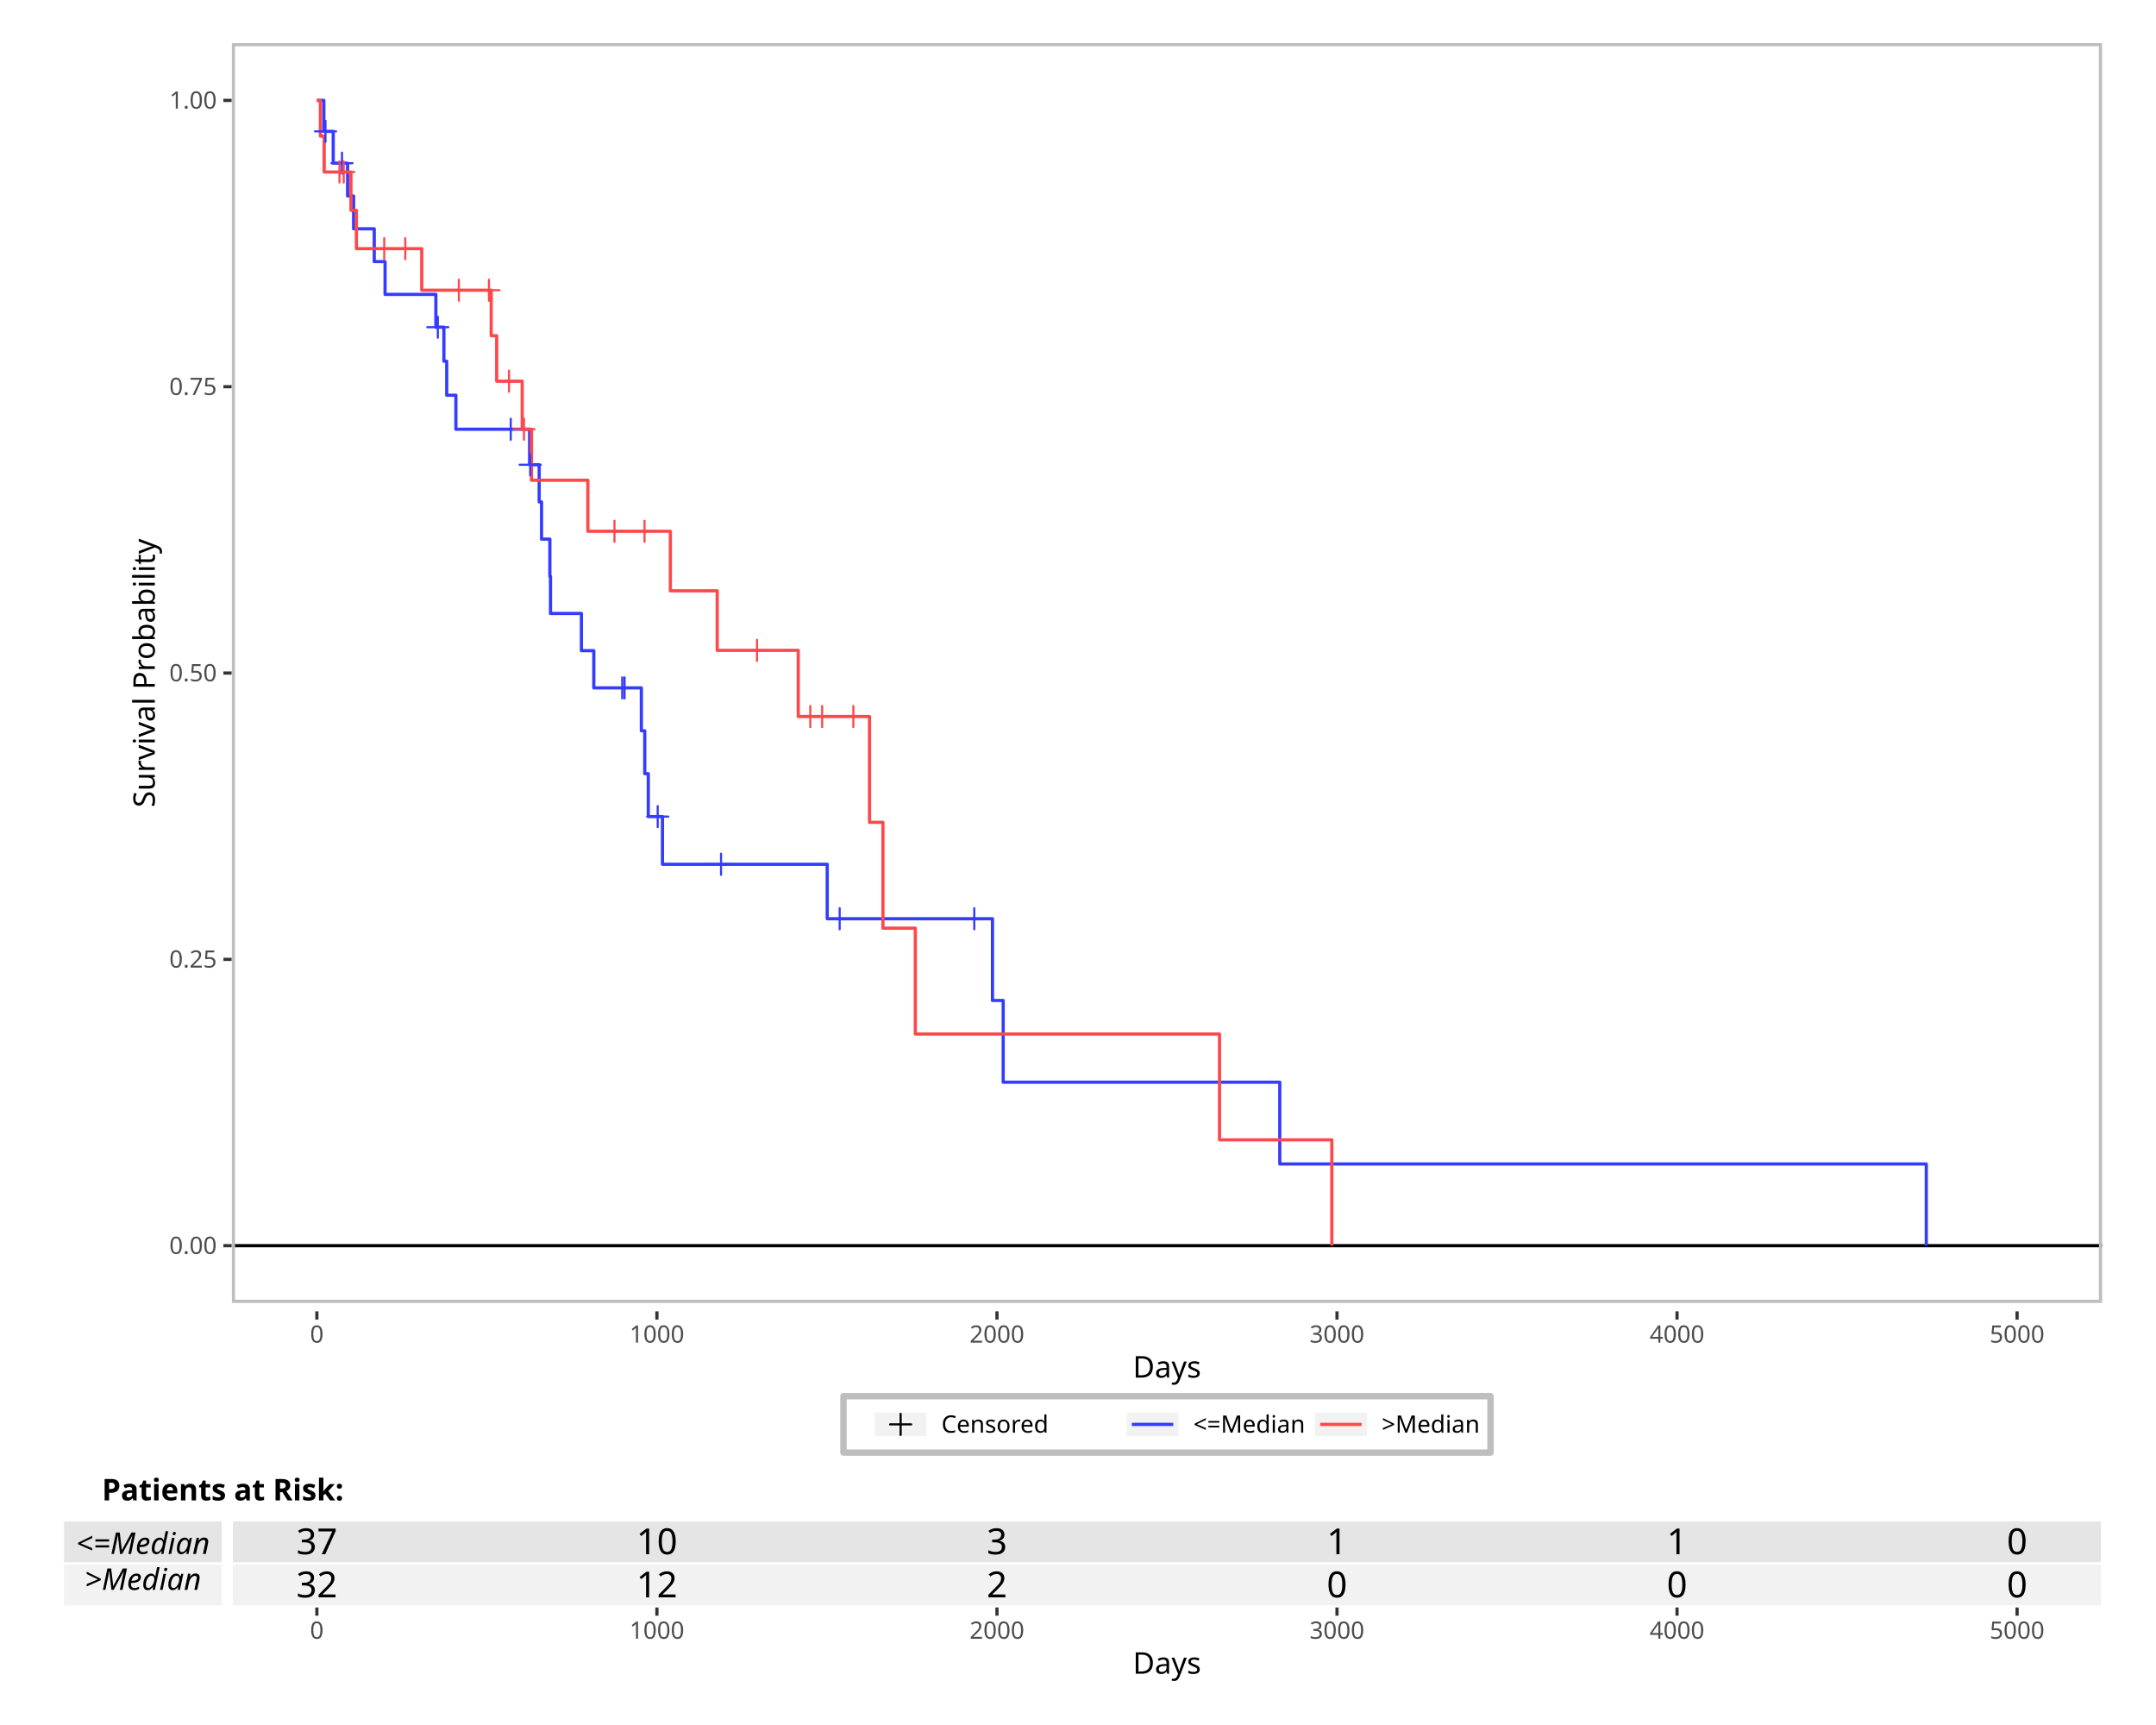
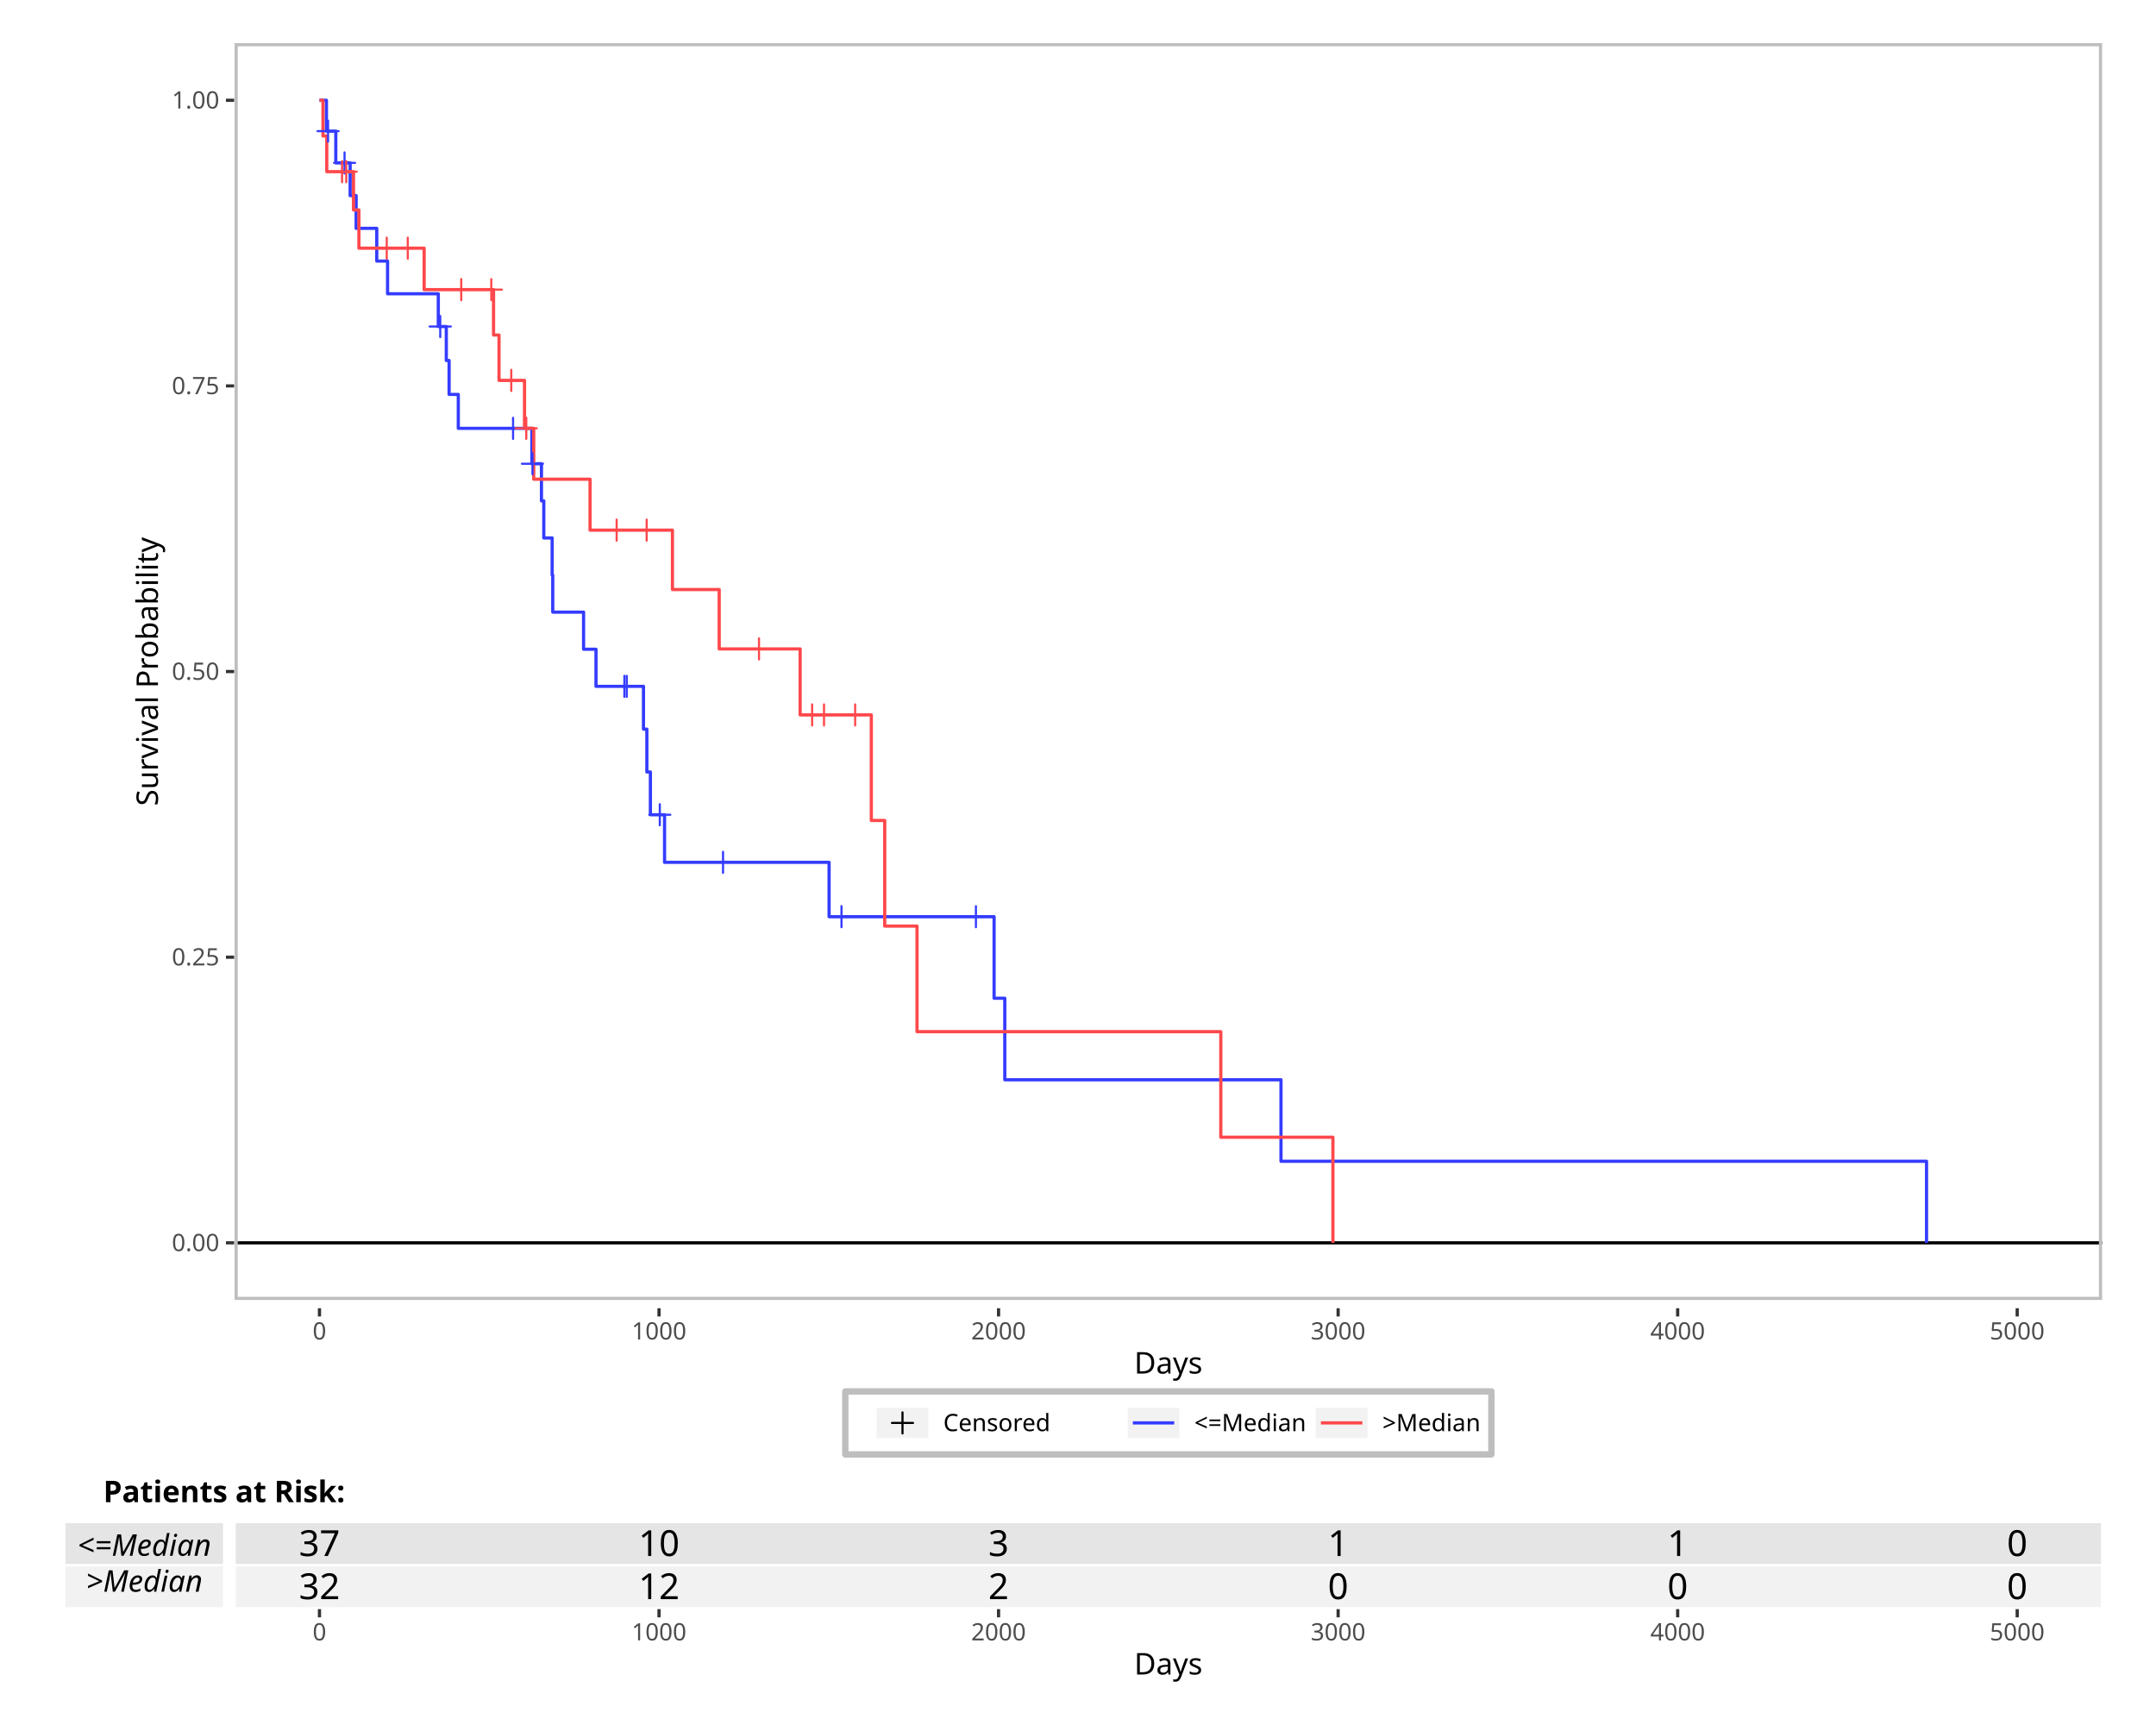
<svg xmlns="http://www.w3.org/2000/svg" class="svglite" data-engine-version="2.0" width="720.00pt" height="576.00pt" viewBox="0 0 720.00 576.00">
  <defs>
    <style type="text/css">
    .svglite line, .svglite polyline, .svglite polygon, .svglite path, .svglite rect, .svglite circle {
      fill: none;
      stroke: #000000;
      stroke-linecap: round;
      stroke-linejoin: round;
      stroke-miterlimit: 10.00;
    }
  </style>
  </defs>
  <rect width="100%" height="100%" style="stroke: none; fill: #FFFFFF;" />
  <defs>
    <clipPath id="cpMC4wMHw3MjAuMDB8MC4wMHw1NzYuMDA=">
      <rect x="0.00" y="0.00" width="720.00" height="576.00" />
    </clipPath>
  </defs>
  <g clip-path="url(#cpMC4wMHw3MjAuMDB8MC4wMHw1NzYuMDA=)">
</g>
  <defs>
-     <clipPath id="cpNzcuNDN8NzAyLjAwfDE0LjQwfDQzNS4wNw==">
-       <rect x="77.43" y="14.40" width="624.57" height="420.67" />
+     <clipPath id="cpNzguMzR8NzAyLjAwfDE0LjQwfDQzNC4wOA==">
+       <rect x="78.34" y="14.40" width="623.66" height="419.68" />
    </clipPath>
  </defs>
-   <g clip-path="url(#cpNzcuNDN8NzAyLjAwfDE0LjQwfDQzNS4wNw==)">
-     <polyline points="105.82,435.07 105.82,14.40 " style="stroke-width: 4.27; stroke: #FFFFFF; stroke-linecap: butt;" />
-     <polyline points="219.38,435.07 219.38,14.40 " style="stroke-width: 4.27; stroke: #FFFFFF; stroke-linecap: butt;" />
-     <polyline points="332.94,435.07 332.94,14.40 " style="stroke-width: 4.27; stroke: #FFFFFF; stroke-linecap: butt;" />
-     <polyline points="446.49,435.07 446.49,14.40 " style="stroke-width: 4.27; stroke: #FFFFFF; stroke-linecap: butt;" />
-     <polyline points="560.05,435.07 560.05,14.40 " style="stroke-width: 4.27; stroke: #FFFFFF; stroke-linecap: butt;" />
-     <polyline points="673.61,435.07 673.61,14.40 " style="stroke-width: 4.27; stroke: #FFFFFF; stroke-linecap: butt;" />
-     <line x1="77.43" y1="415.95" x2="702.00" y2="415.95" style="stroke-width: 1.07; stroke-linecap: butt;" />
-     <polyline points="105.82,33.52 108.15,33.52 108.15,43.86 108.70,43.86 108.70,43.86 111.28,43.86 111.28,54.49 114.21,54.49 114.21,54.49 116.08,54.49 116.08,65.44 118.09,65.44 118.09,76.39 124.98,76.39 124.98,87.35 128.59,87.35 128.59,98.30 145.56,98.30 145.56,109.25 146.21,109.25 146.21,109.25 148.24,109.25 148.24,120.61 149.18,120.61 149.18,131.97 152.25,131.97 152.25,143.33 170.57,143.33 170.57,143.33 176.86,143.33 176.86,155.18 177.06,155.18 177.06,155.18 180.06,155.18 180.06,167.60 180.85,167.60 180.85,180.02 183.63,180.02 183.63,192.44 183.84,192.44 183.84,204.85 194.16,204.85 194.16,217.27 198.30,217.27 198.30,229.69 207.79,229.69 207.79,229.69 208.58,229.69 208.58,229.69 214.18,229.69 214.18,244.02 215.32,244.02 215.32,258.34 216.50,258.34 216.50,272.67 219.64,272.67 219.64,272.67 221.23,272.67 221.23,288.59 240.79,288.59 240.79,288.59 276.25,288.59 276.25,306.78 280.41,306.78 280.41,306.78 325.36,306.78 325.36,306.78 331.44,306.78 331.44,334.07 335.02,334.07 335.02,361.37 427.39,361.37 427.39,388.66 643.29,388.66 643.29,415.95 " style="stroke-width: 1.07; stroke: #343CFF; stroke-linecap: butt;" />
-     <polyline points="105.82,33.52 107.00,33.52 107.00,45.47 108.26,45.47 108.26,57.42 113.38,57.42 113.38,57.42 114.78,57.42 114.78,57.42 117.20,57.42 117.20,70.23 119.02,70.23 119.02,83.03 128.32,83.03 128.32,83.03 135.35,83.03 135.35,83.03 140.84,83.03 140.84,96.90 153.23,96.90 153.23,96.90 163.29,96.90 163.29,96.90 164.04,96.90 164.04,112.10 165.87,112.10 165.87,127.29 169.97,127.29 169.97,127.29 174.39,127.29 174.39,143.32 174.98,143.32 174.98,143.32 177.48,143.32 177.48,160.36 196.32,160.36 196.32,177.40 205.21,177.40 205.21,177.40 215.24,177.40 215.24,177.40 223.87,177.40 223.87,197.28 239.51,197.28 239.51,217.16 252.81,217.16 252.81,217.16 266.58,217.16 266.58,239.25 270.60,239.25 270.60,239.25 274.56,239.25 274.56,239.25 284.98,239.25 284.98,239.25 290.38,239.25 290.38,274.59 294.86,274.59 294.86,309.93 305.67,309.93 305.67,345.27 407.26,345.27 407.26,380.61 444.76,380.61 444.76,415.95 " style="stroke-width: 1.07; stroke: #FF484B; stroke-linecap: butt;" />
-     <line x1="105.18" y1="43.86" x2="112.22" y2="43.86" style="stroke-width: 0.71; stroke: #343CFF;" />
-     <line x1="108.70" y1="47.38" x2="108.70" y2="40.34" style="stroke-width: 0.71; stroke: #343CFF;" />
-     <line x1="110.69" y1="54.49" x2="117.73" y2="54.49" style="stroke-width: 0.71; stroke: #343CFF;" />
-     <line x1="114.21" y1="58.01" x2="114.21" y2="50.97" style="stroke-width: 0.71; stroke: #343CFF;" />
-     <line x1="142.69" y1="109.25" x2="149.73" y2="109.25" style="stroke-width: 0.71; stroke: #343CFF;" />
-     <line x1="146.21" y1="112.77" x2="146.21" y2="105.74" style="stroke-width: 0.71; stroke: #343CFF;" />
-     <line x1="167.05" y1="143.33" x2="174.09" y2="143.33" style="stroke-width: 0.71; stroke: #343CFF;" />
-     <line x1="170.57" y1="146.85" x2="170.57" y2="139.81" style="stroke-width: 0.71; stroke: #343CFF;" />
-     <line x1="173.54" y1="155.18" x2="180.58" y2="155.18" style="stroke-width: 0.71; stroke: #343CFF;" />
-     <line x1="177.06" y1="158.70" x2="177.06" y2="151.67" style="stroke-width: 0.71; stroke: #343CFF;" />
-     <line x1="204.27" y1="229.69" x2="211.31" y2="229.69" style="stroke-width: 0.71; stroke: #343CFF;" />
-     <line x1="207.79" y1="233.21" x2="207.79" y2="226.17" style="stroke-width: 0.71; stroke: #343CFF;" />
-     <line x1="205.06" y1="229.69" x2="212.10" y2="229.69" style="stroke-width: 0.71; stroke: #343CFF;" />
-     <line x1="208.58" y1="233.21" x2="208.58" y2="226.17" style="stroke-width: 0.71; stroke: #343CFF;" />
-     <line x1="216.12" y1="272.67" x2="223.16" y2="272.67" style="stroke-width: 0.71; stroke: #343CFF;" />
-     <line x1="219.64" y1="276.19" x2="219.64" y2="269.15" style="stroke-width: 0.71; stroke: #343CFF;" />
-     <line x1="237.27" y1="288.59" x2="244.31" y2="288.59" style="stroke-width: 0.71; stroke: #343CFF;" />
-     <line x1="240.79" y1="292.11" x2="240.79" y2="285.07" style="stroke-width: 0.71; stroke: #343CFF;" />
-     <line x1="276.89" y1="306.78" x2="283.93" y2="306.78" style="stroke-width: 0.71; stroke: #343CFF;" />
-     <line x1="280.41" y1="310.30" x2="280.41" y2="303.26" style="stroke-width: 0.71; stroke: #343CFF;" />
-     <line x1="321.84" y1="306.78" x2="328.88" y2="306.78" style="stroke-width: 0.71; stroke: #343CFF;" />
-     <line x1="325.36" y1="310.30" x2="325.36" y2="303.26" style="stroke-width: 0.71; stroke: #343CFF;" />
-     <line x1="109.86" y1="57.42" x2="116.90" y2="57.42" style="stroke-width: 0.71; stroke: #FF484B;" />
-     <line x1="113.38" y1="60.94" x2="113.38" y2="53.90" style="stroke-width: 0.71; stroke: #FF484B;" />
-     <line x1="111.26" y1="57.42" x2="118.30" y2="57.42" style="stroke-width: 0.71; stroke: #FF484B;" />
-     <line x1="114.78" y1="60.94" x2="114.78" y2="53.90" style="stroke-width: 0.71; stroke: #FF484B;" />
-     <line x1="124.80" y1="83.03" x2="131.84" y2="83.03" style="stroke-width: 0.71; stroke: #FF484B;" />
-     <line x1="128.32" y1="86.55" x2="128.32" y2="79.51" style="stroke-width: 0.71; stroke: #FF484B;" />
-     <line x1="131.84" y1="83.03" x2="138.87" y2="83.03" style="stroke-width: 0.71; stroke: #FF484B;" />
-     <line x1="135.35" y1="86.55" x2="135.35" y2="79.51" style="stroke-width: 0.71; stroke: #FF484B;" />
-     <line x1="149.71" y1="96.90" x2="156.75" y2="96.90" style="stroke-width: 0.71; stroke: #FF484B;" />
-     <line x1="153.23" y1="100.42" x2="153.23" y2="93.38" style="stroke-width: 0.71; stroke: #FF484B;" />
-     <line x1="159.77" y1="96.90" x2="166.81" y2="96.90" style="stroke-width: 0.71; stroke: #FF484B;" />
-     <line x1="163.29" y1="100.42" x2="163.29" y2="93.38" style="stroke-width: 0.71; stroke: #FF484B;" />
-     <line x1="166.45" y1="127.29" x2="173.49" y2="127.29" style="stroke-width: 0.71; stroke: #FF484B;" />
-     <line x1="169.97" y1="130.81" x2="169.97" y2="123.77" style="stroke-width: 0.71; stroke: #FF484B;" />
-     <line x1="171.46" y1="143.32" x2="178.50" y2="143.32" style="stroke-width: 0.71; stroke: #FF484B;" />
-     <line x1="174.98" y1="146.84" x2="174.98" y2="139.81" style="stroke-width: 0.71; stroke: #FF484B;" />
-     <line x1="201.69" y1="177.40" x2="208.73" y2="177.40" style="stroke-width: 0.71; stroke: #FF484B;" />
-     <line x1="205.21" y1="180.92" x2="205.21" y2="173.88" style="stroke-width: 0.71; stroke: #FF484B;" />
-     <line x1="211.72" y1="177.40" x2="218.76" y2="177.40" style="stroke-width: 0.71; stroke: #FF484B;" />
-     <line x1="215.24" y1="180.92" x2="215.24" y2="173.88" style="stroke-width: 0.71; stroke: #FF484B;" />
-     <line x1="249.30" y1="217.16" x2="256.33" y2="217.16" style="stroke-width: 0.71; stroke: #FF484B;" />
-     <line x1="252.81" y1="220.68" x2="252.81" y2="213.64" style="stroke-width: 0.71; stroke: #FF484B;" />
-     <line x1="267.08" y1="239.25" x2="274.11" y2="239.25" style="stroke-width: 0.71; stroke: #FF484B;" />
-     <line x1="270.60" y1="242.77" x2="270.60" y2="235.73" style="stroke-width: 0.71; stroke: #FF484B;" />
-     <line x1="271.04" y1="239.25" x2="278.08" y2="239.25" style="stroke-width: 0.71; stroke: #FF484B;" />
-     <line x1="274.56" y1="242.77" x2="274.56" y2="235.73" style="stroke-width: 0.71; stroke: #FF484B;" />
-     <line x1="281.46" y1="239.25" x2="288.50" y2="239.25" style="stroke-width: 0.71; stroke: #FF484B;" />
-     <line x1="284.98" y1="242.77" x2="284.98" y2="235.73" style="stroke-width: 0.71; stroke: #FF484B;" />
-     <rect x="77.43" y="14.40" width="624.57" height="420.67" style="stroke-width: 2.13; stroke: #BEBEBE;" />
+   <g clip-path="url(#cpNzguMzR8NzAyLjAwfDE0LjQwfDQzNC4wOA==)">
+     <polyline points="106.69,434.08 106.69,14.40 " style="stroke-width: 4.27; stroke: #FFFFFF; stroke-linecap: butt;" />
+     <polyline points="220.08,434.08 220.08,14.40 " style="stroke-width: 4.27; stroke: #FFFFFF; stroke-linecap: butt;" />
+     <polyline points="333.47,434.08 333.47,14.40 " style="stroke-width: 4.27; stroke: #FFFFFF; stroke-linecap: butt;" />
+     <polyline points="446.87,434.08 446.87,14.40 " style="stroke-width: 4.27; stroke: #FFFFFF; stroke-linecap: butt;" />
+     <polyline points="560.26,434.08 560.26,14.40 " style="stroke-width: 4.27; stroke: #FFFFFF; stroke-linecap: butt;" />
+     <polyline points="673.65,434.08 673.65,14.40 " style="stroke-width: 4.27; stroke: #FFFFFF; stroke-linecap: butt;" />
+     <line x1="78.34" y1="415.00" x2="702.00" y2="415.00" style="stroke-width: 1.07; stroke-linecap: butt;" />
+     <polyline points="106.69,33.48 109.01,33.48 109.01,43.79 109.56,43.79 109.56,43.79 112.14,43.79 112.14,54.39 115.06,54.39 115.06,54.39 116.93,54.39 116.93,65.32 118.93,65.32 118.93,76.25 125.82,76.25 125.82,87.18 129.43,87.18 129.43,98.10 146.37,98.10 146.37,109.03 147.02,109.03 147.02,109.03 149.04,109.03 149.04,120.36 149.98,120.36 149.98,131.70 153.05,131.70 153.05,143.03 171.34,143.03 171.34,143.03 177.62,143.03 177.62,154.85 177.82,154.85 177.82,154.85 180.82,154.85 180.82,167.24 181.60,167.24 181.60,179.63 184.39,179.63 184.39,192.02 184.59,192.02 184.59,204.40 194.89,204.40 194.89,216.79 199.03,216.79 199.03,229.18 208.51,229.18 208.51,229.18 209.30,229.18 209.30,229.18 214.89,229.18 214.89,243.47 216.02,243.47 216.02,257.77 217.20,257.77 217.20,272.06 220.34,272.06 220.34,272.06 221.93,272.06 221.93,287.94 241.46,287.94 241.46,287.94 276.87,287.94 276.87,306.10 281.02,306.10 281.02,306.10 325.91,306.10 325.91,306.10 331.98,306.10 331.98,333.32 335.55,333.32 335.55,360.55 427.79,360.55 427.79,387.77 643.37,387.77 643.37,415.00 " style="stroke-width: 1.07; stroke: #343CFF; stroke-linecap: butt;" />
+     <polyline points="106.69,33.48 107.86,33.48 107.86,45.40 109.13,45.40 109.13,57.32 114.23,57.32 114.23,57.32 115.63,57.32 115.63,57.32 118.05,57.32 118.05,70.10 119.86,70.10 119.86,82.87 129.15,82.87 129.15,82.87 136.18,82.87 136.18,82.87 141.65,82.87 141.65,96.71 154.03,96.71 154.03,96.71 164.07,96.71 164.07,96.71 164.82,96.71 164.82,111.87 166.65,111.87 166.65,127.02 170.74,127.02 170.74,127.02 175.16,127.02 175.16,143.02 175.75,143.02 175.75,143.02 178.24,143.02 178.24,160.02 197.05,160.02 197.05,177.02 205.93,177.02 205.93,177.02 215.95,177.02 215.95,177.02 224.56,177.02 224.56,196.85 240.18,196.85 240.18,216.68 253.47,216.68 253.47,216.68 267.21,216.68 267.21,238.72 271.22,238.72 271.22,238.72 275.18,238.72 275.18,238.72 285.58,238.72 285.58,238.72 290.98,238.72 290.98,273.97 295.45,273.97 295.45,309.23 306.24,309.23 306.24,344.49 407.69,344.49 407.69,379.74 445.13,379.74 445.13,415.00 " style="stroke-width: 1.07; stroke: #FF484B; stroke-linecap: butt;" />
+     <line x1="106.04" y1="43.79" x2="113.08" y2="43.79" style="stroke-width: 0.71; stroke: #343CFF;" />
+     <line x1="109.56" y1="47.31" x2="109.56" y2="40.27" style="stroke-width: 0.71; stroke: #343CFF;" />
+     <line x1="111.55" y1="54.39" x2="118.58" y2="54.39" style="stroke-width: 0.71; stroke: #343CFF;" />
+     <line x1="115.06" y1="57.91" x2="115.06" y2="50.87" style="stroke-width: 0.71; stroke: #343CFF;" />
+     <line x1="143.50" y1="109.03" x2="150.54" y2="109.03" style="stroke-width: 0.71; stroke: #343CFF;" />
+     <line x1="147.02" y1="112.55" x2="147.02" y2="105.51" style="stroke-width: 0.71; stroke: #343CFF;" />
+     <line x1="167.82" y1="143.03" x2="174.86" y2="143.03" style="stroke-width: 0.71; stroke: #343CFF;" />
+     <line x1="171.34" y1="146.55" x2="171.34" y2="139.51" style="stroke-width: 0.71; stroke: #343CFF;" />
+     <line x1="174.30" y1="154.85" x2="181.34" y2="154.85" style="stroke-width: 0.71; stroke: #343CFF;" />
+     <line x1="177.82" y1="158.37" x2="177.82" y2="151.33" style="stroke-width: 0.71; stroke: #343CFF;" />
+     <line x1="204.99" y1="229.18" x2="212.02" y2="229.18" style="stroke-width: 0.71; stroke: #343CFF;" />
+     <line x1="208.51" y1="232.70" x2="208.51" y2="225.66" style="stroke-width: 0.71; stroke: #343CFF;" />
+     <line x1="205.78" y1="229.18" x2="212.81" y2="229.18" style="stroke-width: 0.71; stroke: #343CFF;" />
+     <line x1="209.30" y1="232.70" x2="209.30" y2="225.66" style="stroke-width: 0.71; stroke: #343CFF;" />
+     <line x1="216.82" y1="272.06" x2="223.86" y2="272.06" style="stroke-width: 0.71; stroke: #343CFF;" />
+     <line x1="220.34" y1="275.58" x2="220.34" y2="268.54" style="stroke-width: 0.71; stroke: #343CFF;" />
+     <line x1="237.94" y1="287.94" x2="244.98" y2="287.94" style="stroke-width: 0.71; stroke: #343CFF;" />
+     <line x1="241.46" y1="291.46" x2="241.46" y2="284.43" style="stroke-width: 0.71; stroke: #343CFF;" />
+     <line x1="277.50" y1="306.10" x2="284.54" y2="306.10" style="stroke-width: 0.71; stroke: #343CFF;" />
+     <line x1="281.02" y1="309.61" x2="281.02" y2="302.58" style="stroke-width: 0.71; stroke: #343CFF;" />
+     <line x1="322.39" y1="306.10" x2="329.43" y2="306.10" style="stroke-width: 0.71; stroke: #343CFF;" />
+     <line x1="325.91" y1="309.61" x2="325.91" y2="302.58" style="stroke-width: 0.71; stroke: #343CFF;" />
+     <line x1="110.71" y1="57.32" x2="117.75" y2="57.32" style="stroke-width: 0.71; stroke: #FF484B;" />
+     <line x1="114.23" y1="60.84" x2="114.23" y2="53.80" style="stroke-width: 0.71; stroke: #FF484B;" />
+     <line x1="112.12" y1="57.32" x2="119.15" y2="57.32" style="stroke-width: 0.71; stroke: #FF484B;" />
+     <line x1="115.63" y1="60.84" x2="115.63" y2="53.80" style="stroke-width: 0.71; stroke: #FF484B;" />
+     <line x1="125.63" y1="82.87" x2="132.67" y2="82.87" style="stroke-width: 0.71; stroke: #FF484B;" />
+     <line x1="129.15" y1="86.39" x2="129.15" y2="79.35" style="stroke-width: 0.71; stroke: #FF484B;" />
+     <line x1="132.66" y1="82.87" x2="139.70" y2="82.87" style="stroke-width: 0.71; stroke: #FF484B;" />
+     <line x1="136.18" y1="86.39" x2="136.18" y2="79.35" style="stroke-width: 0.71; stroke: #FF484B;" />
+     <line x1="150.51" y1="96.71" x2="157.55" y2="96.71" style="stroke-width: 0.71; stroke: #FF484B;" />
+     <line x1="154.03" y1="100.23" x2="154.03" y2="93.19" style="stroke-width: 0.71; stroke: #FF484B;" />
+     <line x1="160.56" y1="96.71" x2="167.59" y2="96.71" style="stroke-width: 0.71; stroke: #FF484B;" />
+     <line x1="164.07" y1="100.23" x2="164.07" y2="93.19" style="stroke-width: 0.71; stroke: #FF484B;" />
+     <line x1="167.22" y1="127.02" x2="174.26" y2="127.02" style="stroke-width: 0.71; stroke: #FF484B;" />
+     <line x1="170.74" y1="130.54" x2="170.74" y2="123.50" style="stroke-width: 0.71; stroke: #FF484B;" />
+     <line x1="172.23" y1="143.02" x2="179.26" y2="143.02" style="stroke-width: 0.71; stroke: #FF484B;" />
+     <line x1="175.75" y1="146.54" x2="175.75" y2="139.50" style="stroke-width: 0.71; stroke: #FF484B;" />
+     <line x1="202.41" y1="177.02" x2="209.45" y2="177.02" style="stroke-width: 0.71; stroke: #FF484B;" />
+     <line x1="205.93" y1="180.54" x2="205.93" y2="173.50" style="stroke-width: 0.71; stroke: #FF484B;" />
+     <line x1="212.43" y1="177.02" x2="219.47" y2="177.02" style="stroke-width: 0.71; stroke: #FF484B;" />
+     <line x1="215.95" y1="180.54" x2="215.95" y2="173.50" style="stroke-width: 0.71; stroke: #FF484B;" />
+     <line x1="249.95" y1="216.68" x2="256.99" y2="216.68" style="stroke-width: 0.71; stroke: #FF484B;" />
+     <line x1="253.47" y1="220.20" x2="253.47" y2="213.16" style="stroke-width: 0.71; stroke: #FF484B;" />
+     <line x1="267.70" y1="238.72" x2="274.74" y2="238.72" style="stroke-width: 0.71; stroke: #FF484B;" />
+     <line x1="271.22" y1="242.24" x2="271.22" y2="235.20" style="stroke-width: 0.71; stroke: #FF484B;" />
+     <line x1="271.66" y1="238.72" x2="278.70" y2="238.72" style="stroke-width: 0.71; stroke: #FF484B;" />
+     <line x1="275.18" y1="242.24" x2="275.18" y2="235.20" style="stroke-width: 0.71; stroke: #FF484B;" />
+     <line x1="282.06" y1="238.72" x2="289.10" y2="238.72" style="stroke-width: 0.71; stroke: #FF484B;" />
+     <line x1="285.58" y1="242.24" x2="285.58" y2="235.20" style="stroke-width: 0.71; stroke: #FF484B;" />
+     <rect x="78.34" y="14.40" width="623.66" height="419.68" style="stroke-width: 2.13; stroke: #BEBEBE;" />
  </g>
  <g clip-path="url(#cpMC4wMHw3MjAuMDB8MC4wMHw1NzYuMDA=)">
-     <text x="72.41" y="418.70" text-anchor="end" style="font-size: 8.00px; fill: #4D4D4D; font-family: sans;" textLength="15.57px" lengthAdjust="spacingAndGlyphs">0.00</text>
-     <text x="72.41" y="323.09" text-anchor="end" style="font-size: 8.00px; fill: #4D4D4D; font-family: sans;" textLength="15.57px" lengthAdjust="spacingAndGlyphs">0.25</text>
-     <text x="72.41" y="227.49" text-anchor="end" style="font-size: 8.00px; fill: #4D4D4D; font-family: sans;" textLength="15.57px" lengthAdjust="spacingAndGlyphs">0.50</text>
-     <text x="72.41" y="131.88" text-anchor="end" style="font-size: 8.00px; fill: #4D4D4D; font-family: sans;" textLength="15.57px" lengthAdjust="spacingAndGlyphs">0.75</text>
-     <text x="72.41" y="36.27" text-anchor="end" style="font-size: 8.00px; fill: #4D4D4D; font-family: sans;" textLength="15.57px" lengthAdjust="spacingAndGlyphs">1.00</text>
-     <polyline points="74.60,415.95 77.34,415.95 " style="stroke-width: 1.07; stroke: #333333; stroke-linecap: butt;" />
-     <polyline points="74.60,320.34 77.34,320.34 " style="stroke-width: 1.07; stroke: #333333; stroke-linecap: butt;" />
-     <polyline points="74.60,224.73 77.34,224.73 " style="stroke-width: 1.07; stroke: #333333; stroke-linecap: butt;" />
-     <polyline points="74.60,129.13 77.34,129.13 " style="stroke-width: 1.07; stroke: #333333; stroke-linecap: butt;" />
-     <polyline points="74.60,33.52 77.34,33.52 " style="stroke-width: 1.07; stroke: #333333; stroke-linecap: butt;" />
-     <text transform="translate(51.70,224.73) rotate(-90)" text-anchor="middle" style="font-size: 10.00px; font-family: sans;" textLength="85.04px" lengthAdjust="spacingAndGlyphs">Survival Probability</text>
-     <polyline points="105.82,440.62 105.82,437.88 " style="stroke-width: 1.07; stroke: #333333; stroke-linecap: butt;" />
-     <polyline points="219.38,440.62 219.38,437.88 " style="stroke-width: 1.07; stroke: #333333; stroke-linecap: butt;" />
-     <polyline points="332.94,440.62 332.94,437.88 " style="stroke-width: 1.07; stroke: #333333; stroke-linecap: butt;" />
-     <polyline points="446.49,440.62 446.49,437.88 " style="stroke-width: 1.07; stroke: #333333; stroke-linecap: butt;" />
-     <polyline points="560.05,440.62 560.05,437.88 " style="stroke-width: 1.07; stroke: #333333; stroke-linecap: butt;" />
-     <polyline points="673.61,440.62 673.61,437.88 " style="stroke-width: 1.07; stroke: #333333; stroke-linecap: butt;" />
-     <text x="105.82" y="448.32" text-anchor="middle" style="font-size: 8.00px; fill: #4D4D4D; font-family: sans;" textLength="4.45px" lengthAdjust="spacingAndGlyphs">0</text>
-     <text x="219.38" y="448.32" text-anchor="middle" style="font-size: 8.00px; fill: #4D4D4D; font-family: sans;" textLength="17.80px" lengthAdjust="spacingAndGlyphs">1000</text>
-     <text x="332.94" y="448.32" text-anchor="middle" style="font-size: 8.00px; fill: #4D4D4D; font-family: sans;" textLength="17.80px" lengthAdjust="spacingAndGlyphs">2000</text>
-     <text x="446.49" y="448.32" text-anchor="middle" style="font-size: 8.00px; fill: #4D4D4D; font-family: sans;" textLength="17.80px" lengthAdjust="spacingAndGlyphs">3000</text>
-     <text x="560.05" y="448.32" text-anchor="middle" style="font-size: 8.00px; fill: #4D4D4D; font-family: sans;" textLength="17.80px" lengthAdjust="spacingAndGlyphs">4000</text>
-     <text x="673.61" y="448.32" text-anchor="middle" style="font-size: 8.00px; fill: #4D4D4D; font-family: sans;" textLength="17.80px" lengthAdjust="spacingAndGlyphs">5000</text>
-     <text x="389.72" y="459.99" text-anchor="middle" style="font-size: 10.00px; font-family: sans;" textLength="22.79px" lengthAdjust="spacingAndGlyphs">Days</text>
-     <rect x="281.67" y="466.20" width="216.09" height="18.84" style="stroke-width: 2.13; stroke: #BEBEBE;" />
-     <rect x="292.13" y="471.68" width="17.28" height="7.89" style="stroke-width: 1.07; stroke: none; fill: #F2F2F2;" />
-     <line x1="297.25" y1="475.62" x2="304.29" y2="475.62" style="stroke-width: 0.71;" />
-     <line x1="300.77" y1="479.14" x2="300.77" y2="472.11" style="stroke-width: 0.71;" />
-     <text x="314.39" y="478.38" style="font-size: 8.00px; font-family: sans;" textLength="34.69px" lengthAdjust="spacingAndGlyphs">Censored</text>
-     <rect x="376.26" y="471.68" width="17.28" height="7.89" style="stroke-width: 1.07; stroke: none; fill: #F2F2F2;" />
-     <line x1="377.99" y1="475.62" x2="391.81" y2="475.62" style="stroke-width: 1.07; stroke: #343CFF; stroke-linecap: butt;" />
-     <rect x="439.16" y="471.68" width="17.28" height="7.89" style="stroke-width: 1.07; stroke: none; fill: #F2F2F2;" />
-     <line x1="440.89" y1="475.62" x2="454.71" y2="475.62" style="stroke-width: 1.07; stroke: #FF484B; stroke-linecap: butt;" />
-     <text x="398.52" y="478.38" style="font-size: 8.00px; font-family: sans;" textLength="35.59px" lengthAdjust="spacingAndGlyphs">&lt;=Median</text>
-     <text x="461.42" y="478.38" style="font-size: 8.00px; font-family: sans;" textLength="30.92px" lengthAdjust="spacingAndGlyphs">&gt;Median</text>
-     <text x="74.41" y="501.00" text-anchor="middle" style="font-size: 10.00px; font-weight: bold; font-family: sans;" textLength="72.26px" lengthAdjust="spacingAndGlyphs">Patients at Risk:</text>
-     <rect x="77.43" y="522.04" width="624.57" height="14.40" style="stroke-width: 0.75; stroke: #FFFFFF; fill: #F2F2F2;" />
-     <rect x="77.43" y="507.64" width="624.57" height="14.40" style="stroke-width: 0.75; stroke: #FFFFFF; fill: #E5E5E5;" />
-     <text x="105.82" y="518.97" text-anchor="middle" style="font-size: 12.00px; font-family: sans;" textLength="13.35px" lengthAdjust="spacingAndGlyphs">37</text>
-     <text x="219.38" y="518.97" text-anchor="middle" style="font-size: 12.00px; font-family: sans;" textLength="13.35px" lengthAdjust="spacingAndGlyphs">10</text>
-     <text x="332.94" y="518.97" text-anchor="middle" style="font-size: 12.00px; font-family: sans;" textLength="6.67px" lengthAdjust="spacingAndGlyphs">3</text>
-     <text x="446.49" y="518.97" text-anchor="middle" style="font-size: 12.00px; font-family: sans;" textLength="6.67px" lengthAdjust="spacingAndGlyphs">1</text>
-     <text x="560.05" y="518.97" text-anchor="middle" style="font-size: 12.00px; font-family: sans;" textLength="6.67px" lengthAdjust="spacingAndGlyphs">1</text>
-     <text x="673.61" y="518.97" text-anchor="middle" style="font-size: 12.00px; font-family: sans;" textLength="6.67px" lengthAdjust="spacingAndGlyphs">0</text>
-     <text x="105.82" y="533.37" text-anchor="middle" style="font-size: 12.00px; font-family: sans;" textLength="13.35px" lengthAdjust="spacingAndGlyphs">32</text>
-     <text x="219.38" y="533.37" text-anchor="middle" style="font-size: 12.00px; font-family: sans;" textLength="13.35px" lengthAdjust="spacingAndGlyphs">12</text>
-     <text x="332.94" y="533.37" text-anchor="middle" style="font-size: 12.00px; font-family: sans;" textLength="6.67px" lengthAdjust="spacingAndGlyphs">2</text>
-     <text x="446.49" y="533.37" text-anchor="middle" style="font-size: 12.00px; font-family: sans;" textLength="6.67px" lengthAdjust="spacingAndGlyphs">0</text>
-     <text x="560.05" y="533.37" text-anchor="middle" style="font-size: 12.00px; font-family: sans;" textLength="6.67px" lengthAdjust="spacingAndGlyphs">0</text>
-     <text x="673.61" y="533.37" text-anchor="middle" style="font-size: 12.00px; font-family: sans;" textLength="6.67px" lengthAdjust="spacingAndGlyphs">0</text>
-     <rect x="21.02" y="522.04" width="53.39" height="14.40" style="stroke-width: 0.75; stroke: #FFFFFF; fill: #F2F2F2;" />
-     <rect x="21.02" y="507.64" width="53.39" height="14.40" style="stroke-width: 0.75; stroke: #FFFFFF; fill: #E5E5E5;" />
-     <text x="47.72" y="518.88" text-anchor="middle" style="font-size: 10.00px; font-style: italic; font-family: sans;" textLength="44.49px" lengthAdjust="spacingAndGlyphs">&lt;=Median</text>
-     <text x="47.72" y="530.88" text-anchor="middle" style="font-size: 10.00px; font-style: italic; font-family: sans;" textLength="38.65px" lengthAdjust="spacingAndGlyphs">&gt;Median</text>
-     <polyline points="105.82,539.50 105.82,536.76 " style="stroke-width: 1.07; stroke: #333333; stroke-linecap: butt;" />
-     <polyline points="219.38,539.50 219.38,536.76 " style="stroke-width: 1.07; stroke: #333333; stroke-linecap: butt;" />
-     <polyline points="332.94,539.50 332.94,536.76 " style="stroke-width: 1.07; stroke: #333333; stroke-linecap: butt;" />
-     <polyline points="446.49,539.50 446.49,536.76 " style="stroke-width: 1.07; stroke: #333333; stroke-linecap: butt;" />
-     <polyline points="560.05,539.50 560.05,536.76 " style="stroke-width: 1.07; stroke: #333333; stroke-linecap: butt;" />
-     <polyline points="673.61,539.50 673.61,536.76 " style="stroke-width: 1.07; stroke: #333333; stroke-linecap: butt;" />
-     <text x="105.82" y="547.20" text-anchor="middle" style="font-size: 8.00px; fill: #4D4D4D; font-family: sans;" textLength="4.45px" lengthAdjust="spacingAndGlyphs">0</text>
-     <text x="219.38" y="547.20" text-anchor="middle" style="font-size: 8.00px; fill: #4D4D4D; font-family: sans;" textLength="17.80px" lengthAdjust="spacingAndGlyphs">1000</text>
-     <text x="332.94" y="547.20" text-anchor="middle" style="font-size: 8.00px; fill: #4D4D4D; font-family: sans;" textLength="17.80px" lengthAdjust="spacingAndGlyphs">2000</text>
-     <text x="446.49" y="547.20" text-anchor="middle" style="font-size: 8.00px; fill: #4D4D4D; font-family: sans;" textLength="17.80px" lengthAdjust="spacingAndGlyphs">3000</text>
-     <text x="560.05" y="547.20" text-anchor="middle" style="font-size: 8.00px; fill: #4D4D4D; font-family: sans;" textLength="17.80px" lengthAdjust="spacingAndGlyphs">4000</text>
-     <text x="673.61" y="547.20" text-anchor="middle" style="font-size: 8.00px; fill: #4D4D4D; font-family: sans;" textLength="17.80px" lengthAdjust="spacingAndGlyphs">5000</text>
-     <text x="389.72" y="558.88" text-anchor="middle" style="font-size: 10.00px; font-family: sans;" textLength="22.79px" lengthAdjust="spacingAndGlyphs">Days</text>
+     <text x="73.26" y="417.75" text-anchor="end" style="font-size: 8.00px; fill: #4D4D4D; font-family: sans;" textLength="15.57px" lengthAdjust="spacingAndGlyphs">0.00</text>
+     <text x="73.26" y="322.37" text-anchor="end" style="font-size: 8.00px; fill: #4D4D4D; font-family: sans;" textLength="15.57px" lengthAdjust="spacingAndGlyphs">0.25</text>
+     <text x="73.26" y="226.99" text-anchor="end" style="font-size: 8.00px; fill: #4D4D4D; font-family: sans;" textLength="15.57px" lengthAdjust="spacingAndGlyphs">0.50</text>
+     <text x="73.26" y="131.61" text-anchor="end" style="font-size: 8.00px; fill: #4D4D4D; font-family: sans;" textLength="15.57px" lengthAdjust="spacingAndGlyphs">0.75</text>
+     <text x="73.26" y="36.23" text-anchor="end" style="font-size: 8.00px; fill: #4D4D4D; font-family: sans;" textLength="15.57px" lengthAdjust="spacingAndGlyphs">1.00</text>
+     <polyline points="75.45,415.00 78.19,415.00 " style="stroke-width: 1.07; stroke: #333333; stroke-linecap: butt;" />
+     <polyline points="75.45,319.62 78.19,319.62 " style="stroke-width: 1.07; stroke: #333333; stroke-linecap: butt;" />
+     <polyline points="75.45,224.24 78.19,224.24 " style="stroke-width: 1.07; stroke: #333333; stroke-linecap: butt;" />
+     <polyline points="75.45,128.86 78.19,128.86 " style="stroke-width: 1.07; stroke: #333333; stroke-linecap: butt;" />
+     <polyline points="75.45,33.48 78.19,33.48 " style="stroke-width: 1.07; stroke: #333333; stroke-linecap: butt;" />
+     <text transform="translate(52.75,224.24) rotate(-90)" text-anchor="middle" style="font-size: 10.00px; font-family: sans;" textLength="85.04px" lengthAdjust="spacingAndGlyphs">Survival Probability</text>
+     <polyline points="106.69,439.58 106.69,436.84 " style="stroke-width: 1.07; stroke: #333333; stroke-linecap: butt;" />
+     <polyline points="220.08,439.58 220.08,436.84 " style="stroke-width: 1.07; stroke: #333333; stroke-linecap: butt;" />
+     <polyline points="333.47,439.58 333.47,436.84 " style="stroke-width: 1.07; stroke: #333333; stroke-linecap: butt;" />
+     <polyline points="446.87,439.58 446.87,436.84 " style="stroke-width: 1.07; stroke: #333333; stroke-linecap: butt;" />
+     <polyline points="560.26,439.58 560.26,436.84 " style="stroke-width: 1.07; stroke: #333333; stroke-linecap: butt;" />
+     <polyline points="673.65,439.58 673.65,436.84 " style="stroke-width: 1.07; stroke: #333333; stroke-linecap: butt;" />
+     <text x="106.69" y="447.27" text-anchor="middle" style="font-size: 8.00px; fill: #4D4D4D; font-family: sans;" textLength="4.45px" lengthAdjust="spacingAndGlyphs">0</text>
+     <text x="220.08" y="447.27" text-anchor="middle" style="font-size: 8.00px; fill: #4D4D4D; font-family: sans;" textLength="17.80px" lengthAdjust="spacingAndGlyphs">1000</text>
+     <text x="333.47" y="447.27" text-anchor="middle" style="font-size: 8.00px; fill: #4D4D4D; font-family: sans;" textLength="17.80px" lengthAdjust="spacingAndGlyphs">2000</text>
+     <text x="446.87" y="447.27" text-anchor="middle" style="font-size: 8.00px; fill: #4D4D4D; font-family: sans;" textLength="17.80px" lengthAdjust="spacingAndGlyphs">3000</text>
+     <text x="560.26" y="447.27" text-anchor="middle" style="font-size: 8.00px; fill: #4D4D4D; font-family: sans;" textLength="17.80px" lengthAdjust="spacingAndGlyphs">4000</text>
+     <text x="673.65" y="447.27" text-anchor="middle" style="font-size: 8.00px; fill: #4D4D4D; font-family: sans;" textLength="17.80px" lengthAdjust="spacingAndGlyphs">5000</text>
+     <text x="390.17" y="458.65" text-anchor="middle" style="font-size: 10.00px; font-family: sans;" textLength="22.79px" lengthAdjust="spacingAndGlyphs">Days</text>
+     <rect x="282.29" y="464.61" width="215.76" height="21.04" style="stroke-width: 2.13; stroke: #BEBEBE;" />
+     <rect x="292.75" y="470.09" width="17.28" height="10.08" style="stroke-width: 1.07; stroke: none; fill: #F2F2F2;" />
+     <line x1="297.87" y1="475.13" x2="304.91" y2="475.13" style="stroke-width: 0.71;" />
+     <line x1="301.39" y1="478.65" x2="301.39" y2="471.61" style="stroke-width: 0.71;" />
+     <text x="315.01" y="477.88" style="font-size: 8.00px; font-family: sans;" textLength="34.69px" lengthAdjust="spacingAndGlyphs">Censored</text>
+     <rect x="376.59" y="470.09" width="17.28" height="10.08" style="stroke-width: 1.07; stroke: none; fill: #F2F2F2;" />
+     <line x1="378.32" y1="475.13" x2="392.14" y2="475.13" style="stroke-width: 1.07; stroke: #343CFF; stroke-linecap: butt;" />
+     <rect x="439.41" y="470.09" width="17.28" height="10.08" style="stroke-width: 1.07; stroke: none; fill: #F2F2F2;" />
+     <line x1="441.13" y1="475.13" x2="454.96" y2="475.13" style="stroke-width: 1.07; stroke: #FF484B; stroke-linecap: butt;" />
+     <text x="398.85" y="477.88" style="font-size: 8.00px; font-family: sans;" textLength="35.59px" lengthAdjust="spacingAndGlyphs">&lt;=Median</text>
+     <text x="461.67" y="477.88" style="font-size: 8.00px; font-family: sans;" textLength="30.92px" lengthAdjust="spacingAndGlyphs">&gt;Median</text>
+     <text x="74.86" y="501.61" text-anchor="middle" style="font-size: 10.00px; font-weight: bold; font-family: sans;" textLength="72.26px" lengthAdjust="spacingAndGlyphs">Patients at Risk:</text>
+     <rect x="78.34" y="522.64" width="623.66" height="14.40" style="stroke-width: 0.75; stroke: #FFFFFF; fill: #F2F2F2;" />
+     <rect x="78.34" y="508.24" width="623.66" height="14.40" style="stroke-width: 0.75; stroke: #FFFFFF; fill: #E5E5E5;" />
+     <text x="106.69" y="519.57" text-anchor="middle" style="font-size: 12.00px; font-family: sans;" textLength="13.35px" lengthAdjust="spacingAndGlyphs">37</text>
+     <text x="220.08" y="519.57" text-anchor="middle" style="font-size: 12.00px; font-family: sans;" textLength="13.35px" lengthAdjust="spacingAndGlyphs">10</text>
+     <text x="333.47" y="519.57" text-anchor="middle" style="font-size: 12.00px; font-family: sans;" textLength="6.67px" lengthAdjust="spacingAndGlyphs">3</text>
+     <text x="446.87" y="519.57" text-anchor="middle" style="font-size: 12.00px; font-family: sans;" textLength="6.67px" lengthAdjust="spacingAndGlyphs">1</text>
+     <text x="560.26" y="519.57" text-anchor="middle" style="font-size: 12.00px; font-family: sans;" textLength="6.67px" lengthAdjust="spacingAndGlyphs">1</text>
+     <text x="673.65" y="519.57" text-anchor="middle" style="font-size: 12.00px; font-family: sans;" textLength="6.67px" lengthAdjust="spacingAndGlyphs">0</text>
+     <text x="106.69" y="533.97" text-anchor="middle" style="font-size: 12.00px; font-family: sans;" textLength="13.35px" lengthAdjust="spacingAndGlyphs">32</text>
+     <text x="220.08" y="533.97" text-anchor="middle" style="font-size: 12.00px; font-family: sans;" textLength="13.35px" lengthAdjust="spacingAndGlyphs">12</text>
+     <text x="333.47" y="533.97" text-anchor="middle" style="font-size: 12.00px; font-family: sans;" textLength="6.67px" lengthAdjust="spacingAndGlyphs">2</text>
+     <text x="446.87" y="533.97" text-anchor="middle" style="font-size: 12.00px; font-family: sans;" textLength="6.67px" lengthAdjust="spacingAndGlyphs">0</text>
+     <text x="560.26" y="533.97" text-anchor="middle" style="font-size: 12.00px; font-family: sans;" textLength="6.67px" lengthAdjust="spacingAndGlyphs">0</text>
+     <text x="673.65" y="533.97" text-anchor="middle" style="font-size: 12.00px; font-family: sans;" textLength="6.67px" lengthAdjust="spacingAndGlyphs">0</text>
+     <rect x="21.47" y="522.64" width="53.39" height="14.40" style="stroke-width: 0.75; stroke: #FFFFFF; fill: #F2F2F2;" />
+     <rect x="21.47" y="508.24" width="53.39" height="14.40" style="stroke-width: 0.75; stroke: #FFFFFF; fill: #E5E5E5;" />
+     <text x="48.17" y="519.49" text-anchor="middle" style="font-size: 10.00px; font-style: italic; font-family: sans;" textLength="44.49px" lengthAdjust="spacingAndGlyphs">&lt;=Median</text>
+     <text x="48.17" y="531.49" text-anchor="middle" style="font-size: 10.00px; font-style: italic; font-family: sans;" textLength="38.65px" lengthAdjust="spacingAndGlyphs">&gt;Median</text>
+     <polyline points="106.69,540.05 106.69,537.31 " style="stroke-width: 1.07; stroke: #333333; stroke-linecap: butt;" />
+     <polyline points="220.08,540.05 220.08,537.31 " style="stroke-width: 1.07; stroke: #333333; stroke-linecap: butt;" />
+     <polyline points="333.47,540.05 333.47,537.31 " style="stroke-width: 1.07; stroke: #333333; stroke-linecap: butt;" />
+     <polyline points="446.87,540.05 446.87,537.31 " style="stroke-width: 1.07; stroke: #333333; stroke-linecap: butt;" />
+     <polyline points="560.26,540.05 560.26,537.31 " style="stroke-width: 1.07; stroke: #333333; stroke-linecap: butt;" />
+     <polyline points="673.65,540.05 673.65,537.31 " style="stroke-width: 1.07; stroke: #333333; stroke-linecap: butt;" />
+     <text x="106.69" y="547.75" text-anchor="middle" style="font-size: 8.00px; fill: #4D4D4D; font-family: sans;" textLength="4.45px" lengthAdjust="spacingAndGlyphs">0</text>
+     <text x="220.08" y="547.75" text-anchor="middle" style="font-size: 8.00px; fill: #4D4D4D; font-family: sans;" textLength="17.80px" lengthAdjust="spacingAndGlyphs">1000</text>
+     <text x="333.47" y="547.75" text-anchor="middle" style="font-size: 8.00px; fill: #4D4D4D; font-family: sans;" textLength="17.80px" lengthAdjust="spacingAndGlyphs">2000</text>
+     <text x="446.87" y="547.75" text-anchor="middle" style="font-size: 8.00px; fill: #4D4D4D; font-family: sans;" textLength="17.80px" lengthAdjust="spacingAndGlyphs">3000</text>
+     <text x="560.26" y="547.75" text-anchor="middle" style="font-size: 8.00px; fill: #4D4D4D; font-family: sans;" textLength="17.80px" lengthAdjust="spacingAndGlyphs">4000</text>
+     <text x="673.65" y="547.75" text-anchor="middle" style="font-size: 8.00px; fill: #4D4D4D; font-family: sans;" textLength="17.80px" lengthAdjust="spacingAndGlyphs">5000</text>
+     <text x="390.17" y="559.13" text-anchor="middle" style="font-size: 10.00px; font-family: sans;" textLength="22.79px" lengthAdjust="spacingAndGlyphs">Days</text>
  </g>
</svg>
